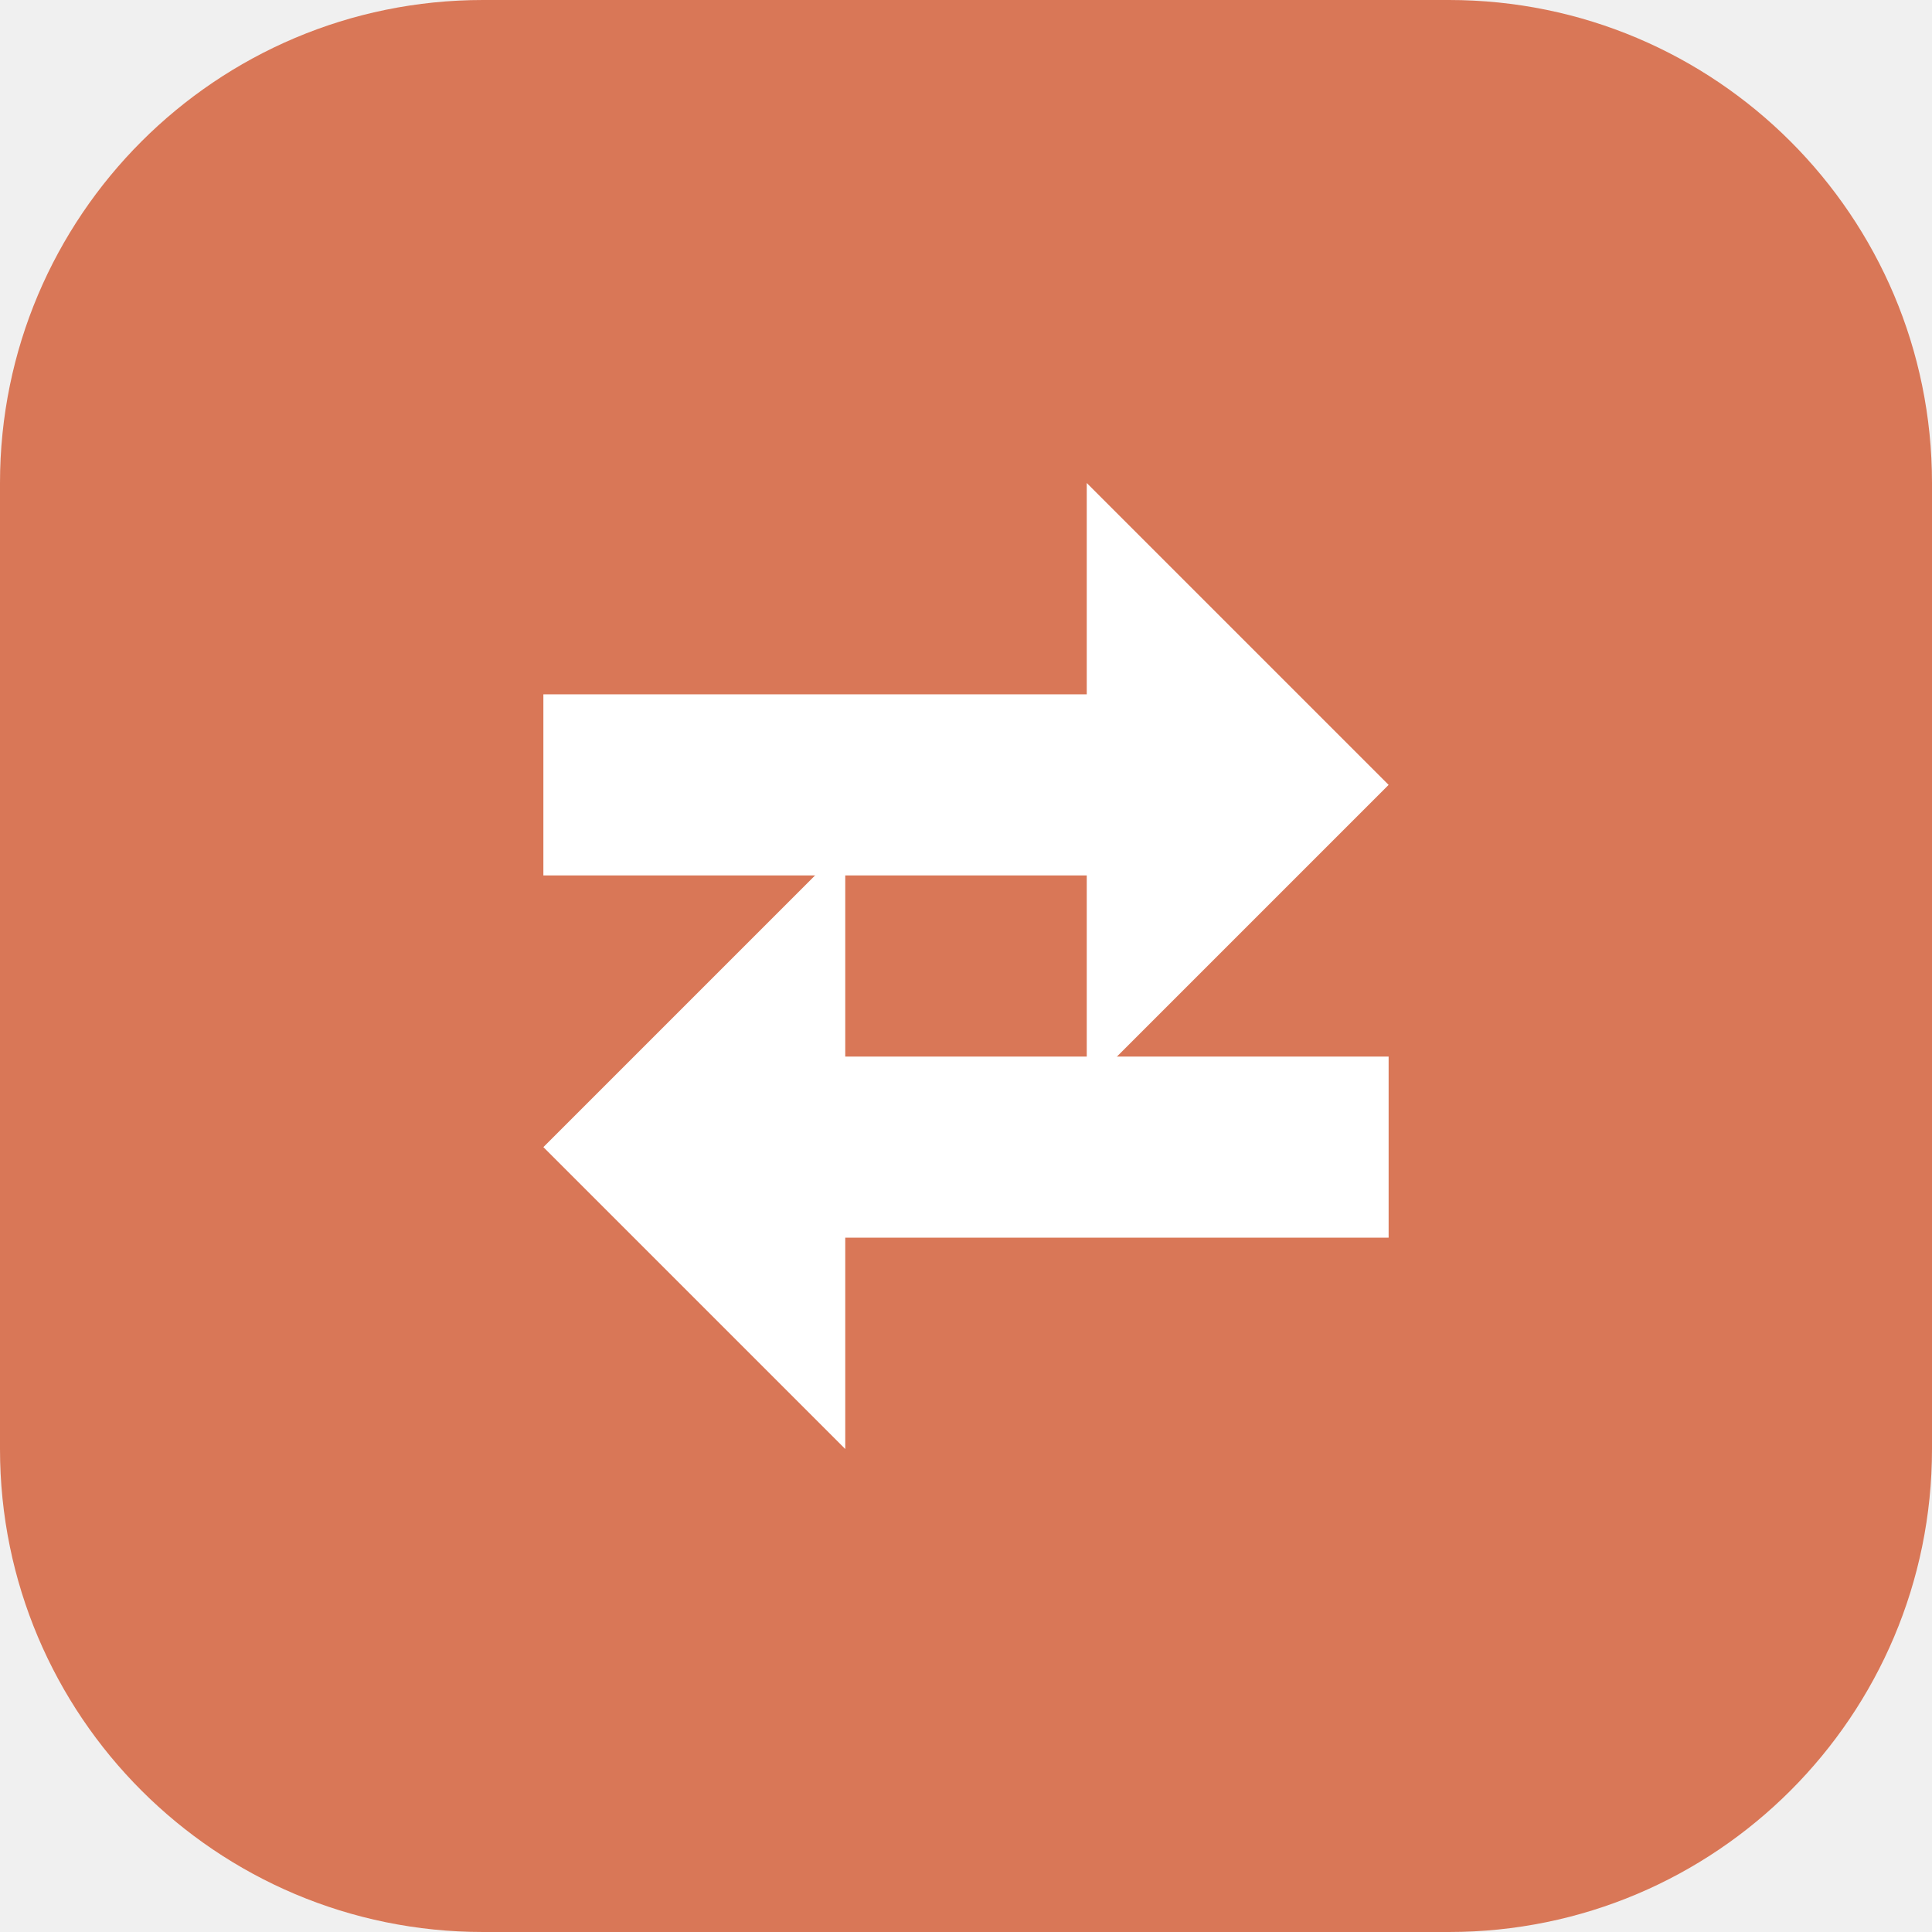
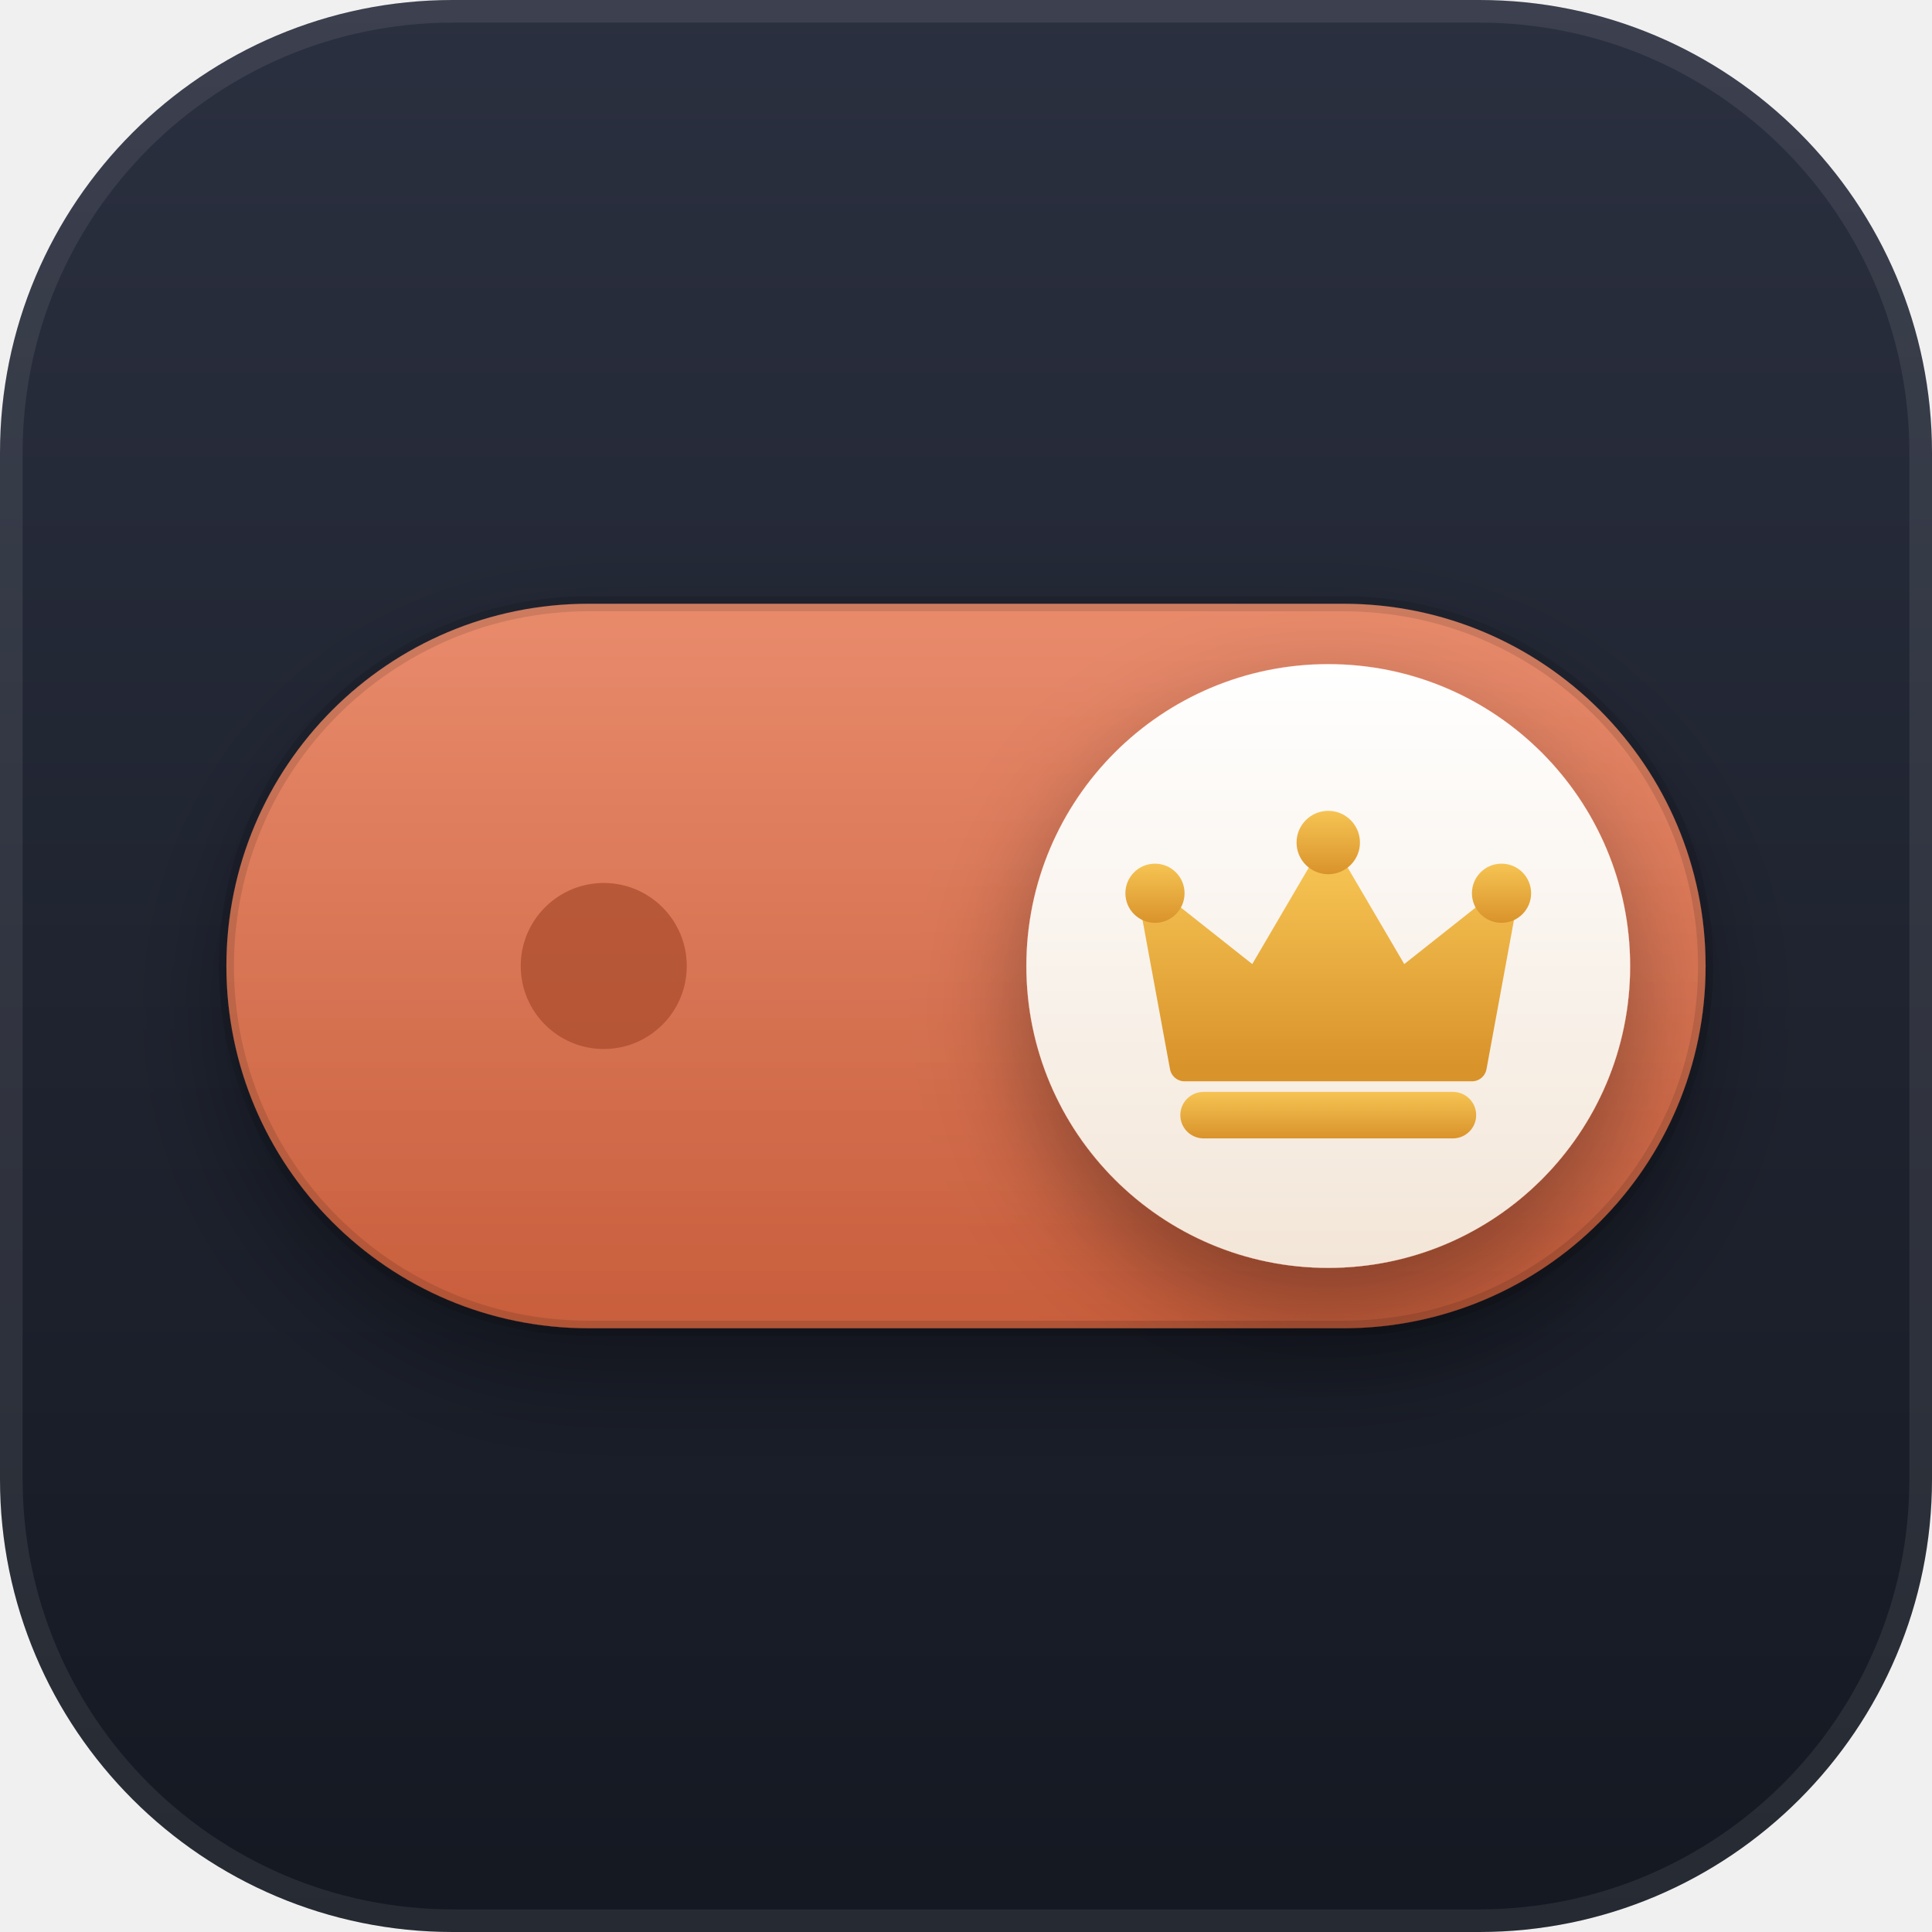
<svg xmlns="http://www.w3.org/2000/svg" width="256" height="256" viewBox="0 0 256 256" fill="none">
-   <rect width="256" height="256" rx="64" fill="#D97757" />
-   <path d="M184 104L144 64V92H72V116H144V144L184 104Z" fill="white" />
-   <path d="M72 152L112 192V164H184V140H112V112L72 152Z" fill="white" />
+   <defs>
+     <linearGradient id="tile" x1="0" y1="0" x2="0" y2="1">
+       <stop offset="0" stop-color="#2B3040" />
+       <stop offset="1" stop-color="#141821" />
+     </linearGradient>
+     <linearGradient id="track" x1="0" y1="0" x2="0" y2="1">
+       <stop offset="0" stop-color="#E88B6C" />
+       <stop offset="1" stop-color="#C85E3C" />
+     </linearGradient>
+     <linearGradient id="knob" x1="0" y1="0" x2="0" y2="1">
+       <stop offset="0" stop-color="#FFFFFF" />
+       <stop offset="1" stop-color="#F3E6D8" />
+     </linearGradient>
+     <linearGradient id="gold" x1="0" y1="0" x2="0" y2="1">
+       <stop offset="0" stop-color="#F6C453" />
+       <stop offset="1" stop-color="#D9932B" />
+     </linearGradient>
+     <filter id="shadow" x="-30%" y="-30%" width="160%" height="170%">
+       <feDropShadow dx="0" dy="6" stdDeviation="7" flood-color="#000000" flood-opacity="0.35" />
+     </filter>
+   </defs>
+   <rect width="256" height="256" rx="60" fill="url(#tile)" />
+   <rect x="1.5" y="1.5" width="253" height="253" rx="58.5" stroke="#FFFFFF" stroke-opacity="0.08" stroke-width="3" />
+   <rect x="30" y="80" width="196" height="96" rx="48" fill="url(#track)" filter="url(#shadow)" />
+   <rect x="30" y="80" width="196" height="96" rx="48" stroke="#000000" stroke-opacity="0.12" stroke-width="2" />
+   <circle cx="80" cy="128" r="11" fill="#A84A2B" fill-opacity="0.7" />
+   <circle cx="176" cy="128" r="40" fill="url(#knob)" filter="url(#shadow)" />
+   <g transform="translate(148 101) scale(0.56)" fill="url(#gold)" stroke="url(#gold)">
+     <path d="M16 72 L9 34 L33 53 L50 24 L67 53 L91 34 L84 72 Z" stroke-linejoin="round" stroke-width="7" />
+     <rect x="15" y="78" width="70" height="11" rx="5.5" stroke-width="0" />
+     <circle cx="9" cy="31" r="7" stroke-width="0" />
+     <circle cx="50" cy="19" r="7.5" stroke-width="0" />
+     <circle cx="91" cy="31" r="7" stroke-width="0" />
+   </g>
</svg>
